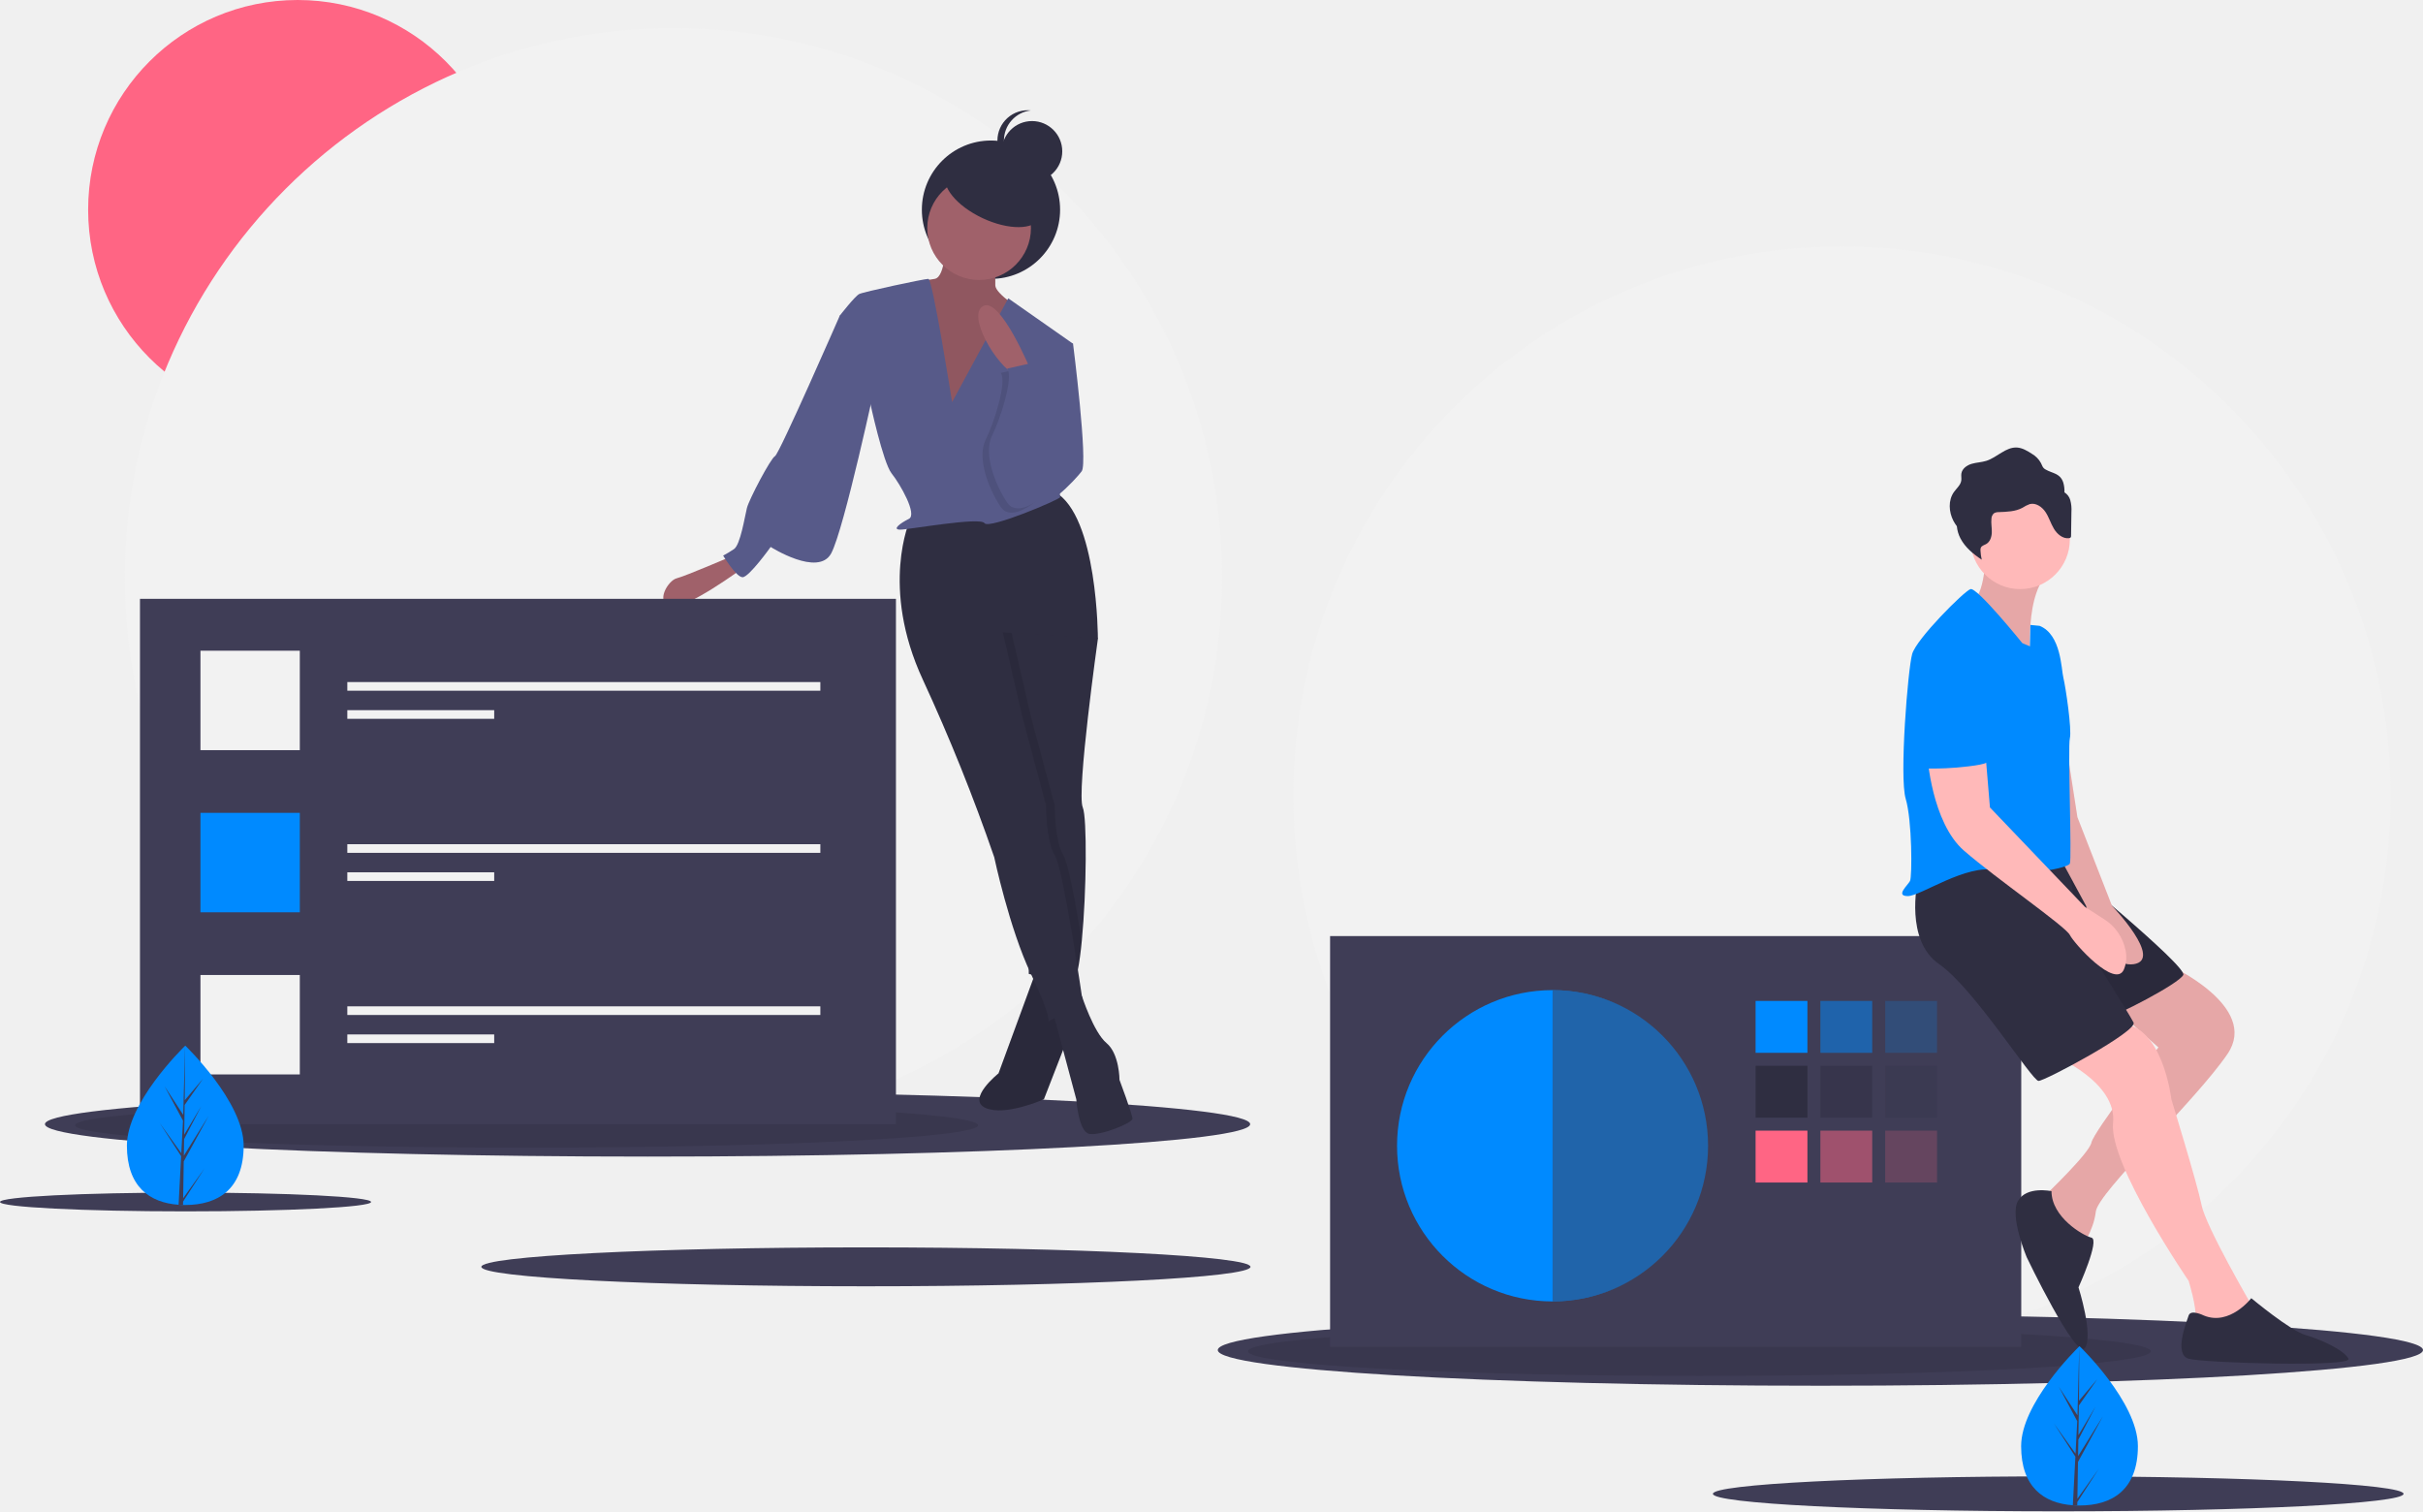
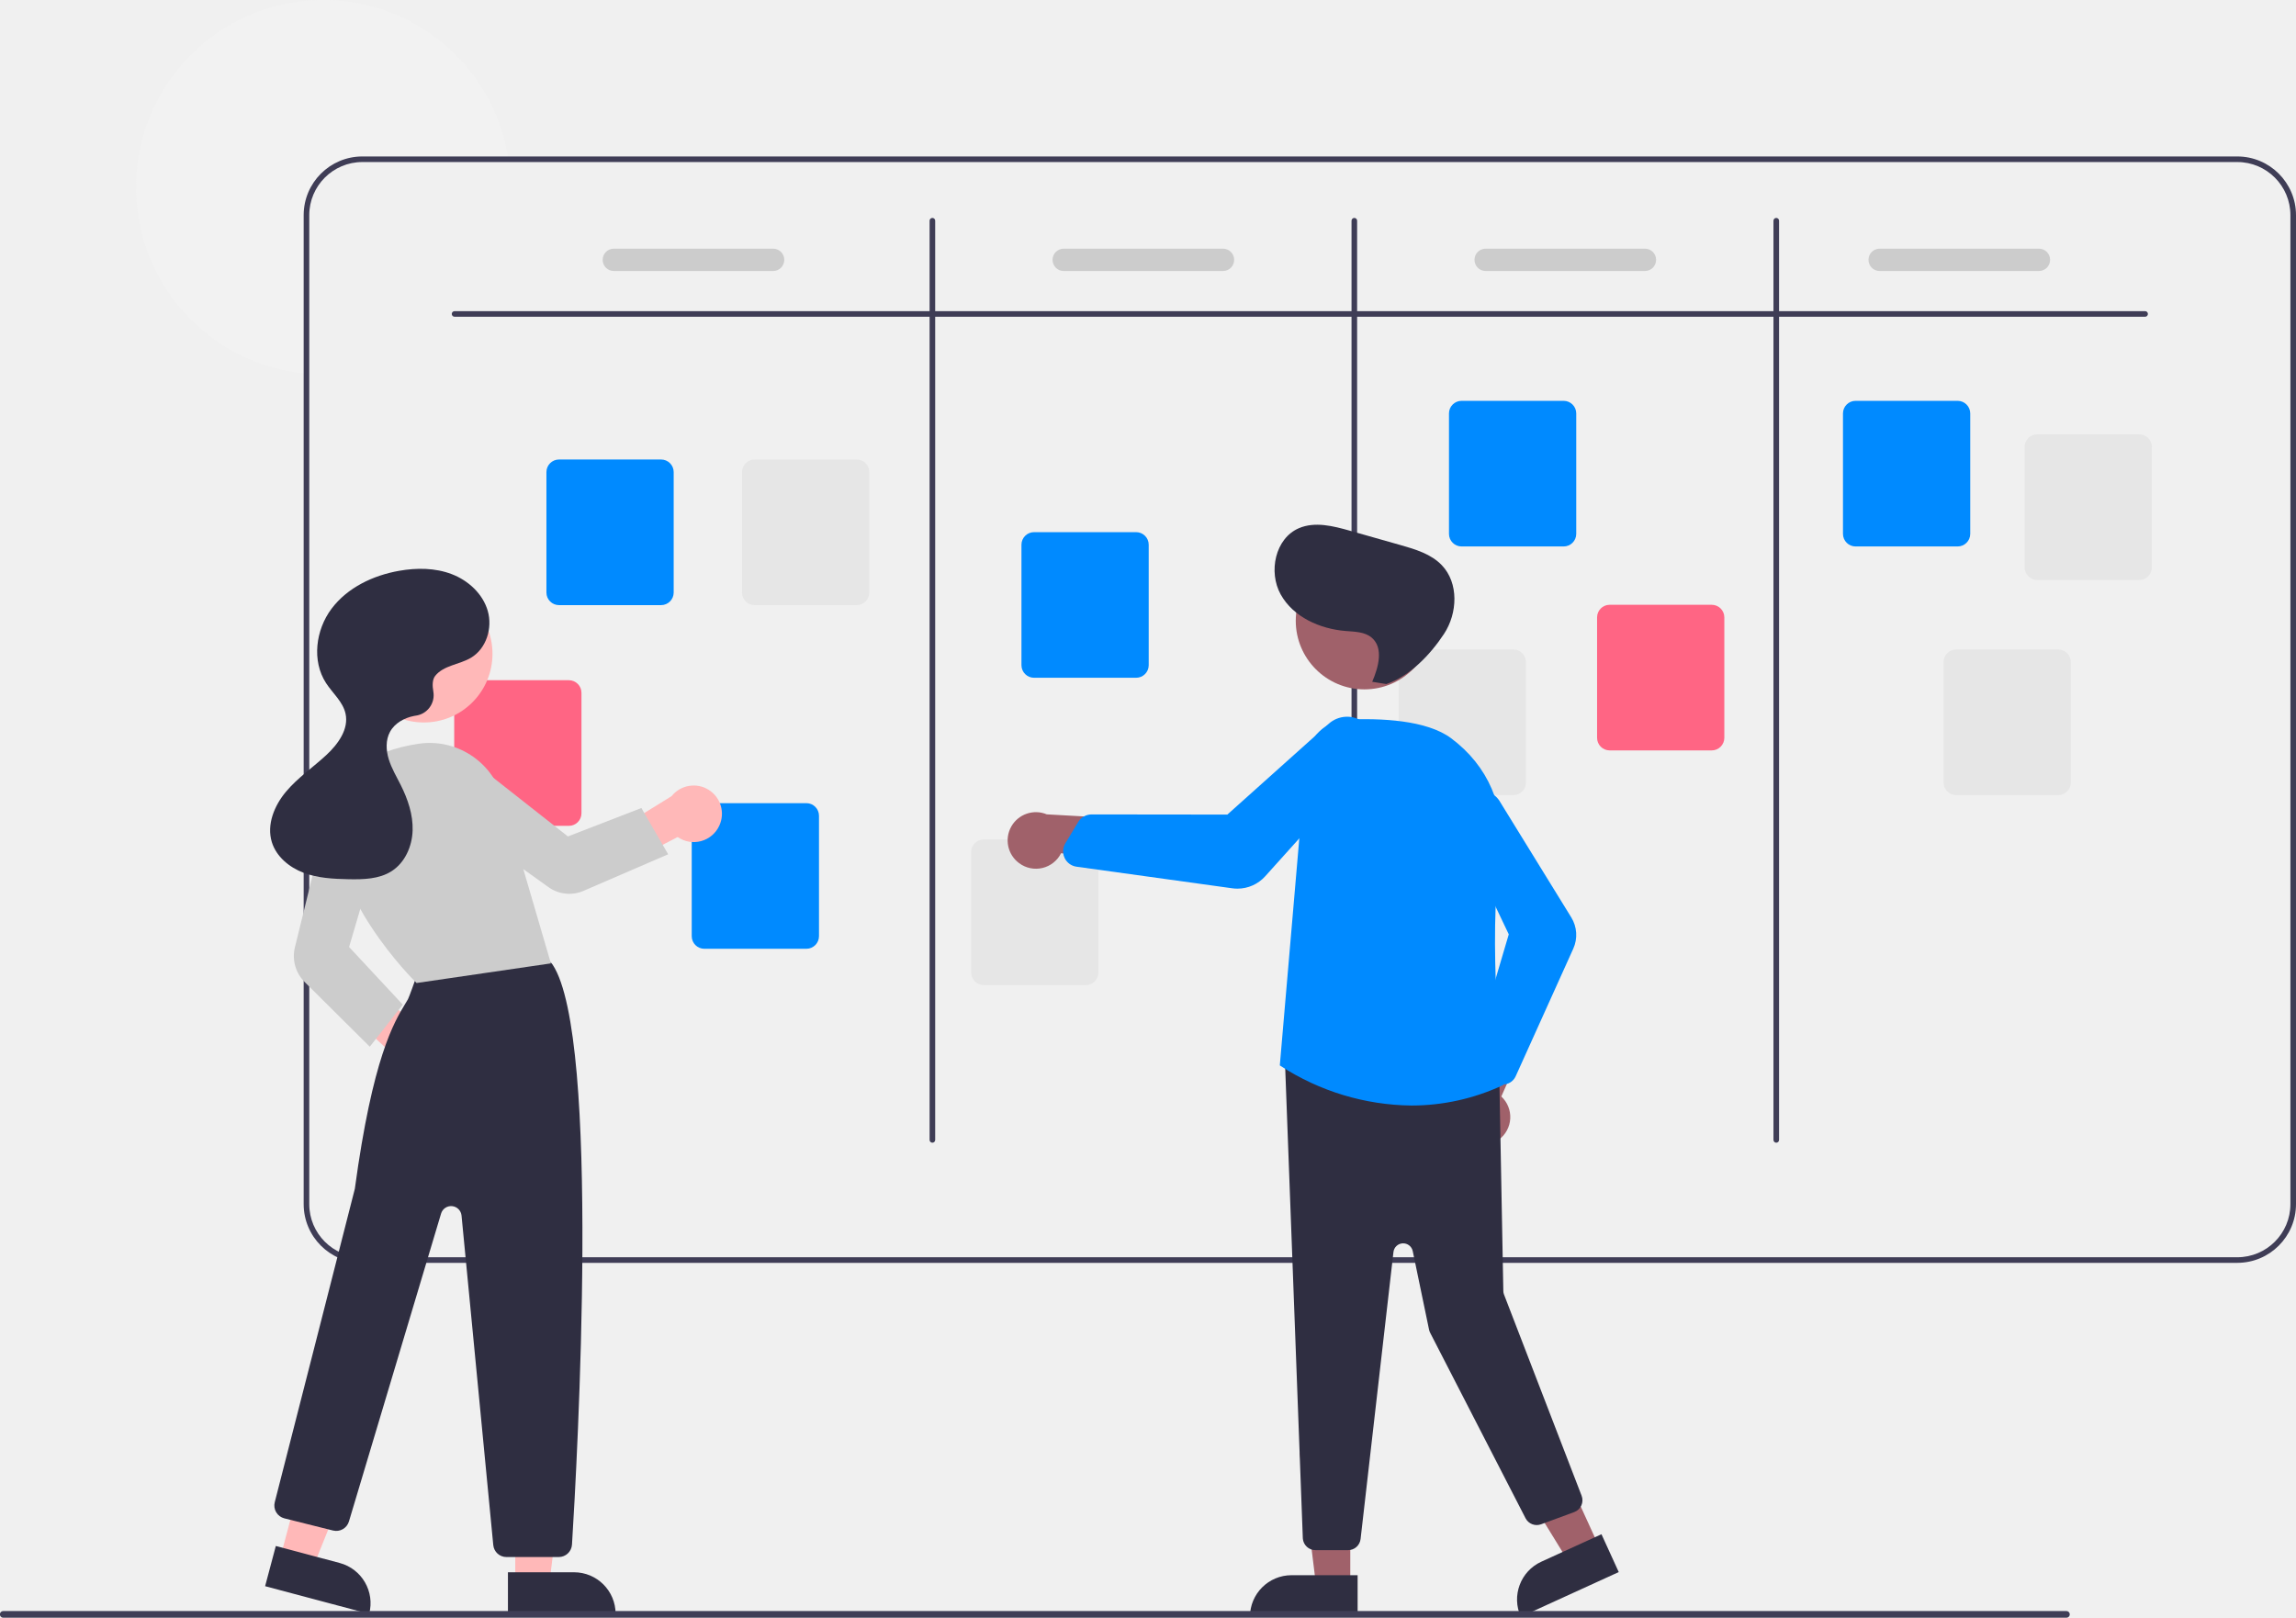
- <svg xmlns="http://www.w3.org/2000/svg" width="776" height="484" viewBox="0 0 776 484" fill="none">
-   <g clip-path="url(#clip0)">
-     <path d="M589.921 430.633C686.959 430.633 765.623 351.901 765.623 254.78C765.623 157.658 686.959 78.926 589.921 78.926C492.883 78.926 414.219 157.658 414.219 254.78C414.219 351.901 492.883 430.633 589.921 430.633Z" fill="#F2F2F2" />
-     <path d="M95.326 134.313C132.384 134.313 162.425 104.246 162.425 67.157C162.425 30.067 132.384 0 95.326 0C58.269 0 28.227 30.067 28.227 67.157C28.227 104.246 58.269 134.313 95.326 134.313Z" fill="#FF6584" />
-     <path d="M215.69 360.707C312.727 360.707 391.392 281.975 391.392 184.854C391.392 87.732 312.727 9 215.69 9C118.652 9 39.987 87.732 39.987 184.854C39.987 281.975 118.652 360.707 215.69 360.707Z" fill="#F2F2F2" />
-     <path d="M207.389 370.4C313.977 370.4 400.384 365.751 400.384 360.015C400.384 354.28 313.977 349.63 207.389 349.63C100.8 349.63 14.393 354.28 14.393 360.015C14.393 365.751 100.8 370.4 207.389 370.4Z" fill="#3F3D56" />
-     <path opacity="0.1" d="M168.651 367.535C248.497 367.535 313.225 364.329 313.225 360.373C313.225 356.418 248.497 353.211 168.651 353.211C88.805 353.211 24.077 356.418 24.077 360.373C24.077 364.329 88.805 367.535 168.651 367.535Z" fill="black" />
-     <path d="M583.004 443.788C689.592 443.788 776 438.673 776 432.364C776 426.055 689.592 420.941 583.004 420.941C476.415 420.941 390.008 426.055 390.008 432.364C390.008 438.673 476.415 443.788 583.004 443.788Z" fill="#3F3D56" />
-     <path opacity="0.1" d="M544.266 440.637C624.112 440.637 688.84 437.109 688.84 432.758C688.84 428.407 624.112 424.88 544.266 424.88C464.42 424.88 399.692 428.407 399.692 432.758C399.692 437.109 464.42 440.637 544.266 440.637Z" fill="black" />
-     <path d="M277.321 411.94C345.341 411.94 400.481 409.151 400.481 405.709C400.481 402.268 345.341 399.478 277.321 399.478C209.302 399.478 154.161 402.268 154.161 405.709C154.161 409.151 209.302 411.94 277.321 411.94Z" fill="#3F3D56" />
-     <path d="M59.423 387.946C92.241 387.946 118.845 386.6 118.845 384.939C118.845 383.279 92.241 381.933 59.423 381.933C26.604 381.933 0 383.279 0 384.939C0 386.6 26.604 387.946 59.423 387.946Z" fill="#3F3D56" />
-     <path d="M659.179 484C720.259 484 769.774 481.495 769.774 478.405C769.774 475.314 720.259 472.809 659.179 472.809C598.099 472.809 548.584 475.314 548.584 478.405C548.584 481.495 598.099 484 659.179 484Z" fill="#3F3D56" />
-     <path d="M647.336 299.782H425.979V431.326H647.336V299.782Z" fill="#3F3D56" />
-     <path d="M497.228 416.787C524.735 416.787 547.034 394.469 547.034 366.938C547.034 339.408 524.735 317.09 497.228 317.09C469.721 317.09 447.423 339.408 447.423 366.938C447.423 394.469 469.721 416.787 497.228 416.787Z" fill="#008AFF" />
-     <path d="M578.854 320.552H562.252V337.168H578.854V320.552Z" fill="#008AFF" />
-     <path opacity="0.5" d="M599.606 320.552H583.004V337.168H599.606V320.552Z" fill="#008AFF" />
-     <path opacity="0.2" d="M620.359 320.552H603.757V337.168H620.359V320.552Z" fill="#008AFF" />
-     <path d="M578.854 341.322H562.252V357.938H578.854V341.322Z" fill="#2F2E41" />
-     <path opacity="0.5" d="M599.606 341.322H583.004V357.938H599.606V341.322Z" fill="#2F2E41" />
-     <path opacity="0.2" d="M620.359 341.322H603.757V357.938H620.359V341.322Z" fill="#2F2E41" />
-     <path d="M578.854 362.092H562.252V378.708H578.854V362.092Z" fill="#FF6584" />
-     <path opacity="0.5" d="M599.606 362.092H583.004V378.708H599.606V362.092Z" fill="#FF6584" />
-     <path opacity="0.2" d="M620.359 362.092H603.757V378.708H620.359V362.092Z" fill="#FF6584" />
-     <path opacity="0.5" d="M497.229 317.09V416.787C524.735 416.787 548.417 394.469 548.417 366.938C548.417 339.408 524.735 317.09 497.229 317.09Z" fill="#3F3D56" />
-     <path d="M694.721 309.128C694.721 309.128 723.774 322.283 713.398 337.514C703.021 352.746 671.893 381.824 671.201 388.055C670.51 394.286 666.359 399.824 666.359 399.824C666.359 399.824 652.524 385.285 653.908 383.901C655.291 382.516 669.126 369.362 669.818 365.9C670.51 362.438 691.262 335.437 691.262 335.437L672.585 318.821L694.721 309.128Z" fill="#FFB9B9" />
-     <path opacity="0.1" d="M694.721 309.128C694.721 309.128 723.774 322.283 713.398 337.514C703.021 352.746 671.893 381.824 671.201 388.055C670.51 394.286 666.359 399.824 666.359 399.824C666.359 399.824 652.524 385.285 653.908 383.901C655.291 382.516 669.126 369.362 669.818 365.9C670.51 362.438 691.262 335.437 691.262 335.437L672.585 318.821L694.721 309.128Z" fill="black" />
-     <path d="M658.059 338.206C658.059 338.206 678.119 346.515 676.736 359.669C675.352 372.823 700.947 410.21 700.947 410.21C700.947 410.21 703.713 419.21 703.022 421.979C702.33 424.749 721.007 424.056 721.007 424.056V417.825C721.007 417.825 706.48 392.901 705.097 385.978C703.713 379.054 695.413 352.053 695.413 352.053C695.413 352.053 692.646 327.821 678.811 327.821C674.784 327.821 670.812 328.76 667.21 330.562C663.608 332.365 660.475 334.982 658.059 338.206Z" fill="#FFB9B9" />
-     <path d="M659.096 275.55C659.096 275.55 700.6 309.475 699.217 312.244C697.833 315.013 677.773 325.398 674.314 326.091C670.855 326.783 646.383 275.55 646.383 275.55H659.096Z" fill="#2F2E41" />
-     <path opacity="0.1" d="M659.096 275.55C659.096 275.55 700.6 309.475 699.217 312.244C697.833 315.013 677.773 325.398 674.314 326.091C670.855 326.783 646.383 275.55 646.383 275.55H659.096Z" fill="black" />
-     <path d="M614.132 282.473C614.132 282.473 609.982 301.166 621.05 308.782C632.118 316.398 650.795 346.168 652.87 346.168C654.945 346.168 684.69 330.245 683.307 327.475C681.923 324.706 666.705 300.474 666.705 300.474L661.863 274.858C661.863 274.858 619.666 273.473 614.132 282.473Z" fill="#2F2E41" />
-     <path d="M659.096 221.548L665.321 261.703L676.389 290.089C676.389 290.089 692.991 307.397 683.307 308.782C673.622 310.167 668.088 290.089 668.088 290.089L659.096 273.473V221.548Z" fill="#FFB9B9" />
-     <path opacity="0.1" d="M659.096 221.548L665.321 261.703L676.389 290.089C676.389 290.089 692.991 307.397 683.307 308.782C673.622 310.167 668.088 290.089 668.088 290.089L659.096 273.473V221.548Z" fill="black" />
-     <path d="M635.922 176.892C635.922 176.892 635.922 191.431 631.08 192.816C626.238 194.2 650.449 212.894 650.449 212.894C650.449 212.894 647.682 188.662 657.366 182.431L635.922 176.892Z" fill="#FFB9B9" />
-     <path opacity="0.1" d="M635.922 176.892C635.922 176.892 635.922 191.431 631.08 192.816C626.238 194.2 650.449 212.894 650.449 212.894C650.449 212.894 647.682 188.662 657.366 182.431L635.922 176.892Z" fill="black" />
-     <path d="M646.99 188.662C655.777 188.662 662.9 181.532 662.9 172.738C662.9 163.944 655.777 156.814 646.99 156.814C638.203 156.814 631.08 163.944 631.08 172.738C631.08 181.532 638.203 188.662 646.99 188.662Z" fill="#FFB9B9" />
-     <path d="M647.682 205.97C647.682 205.97 633.155 187.969 631.08 188.662C629.005 189.354 613.786 204.585 612.403 209.432C611.019 214.278 608.252 248.895 610.328 255.818C612.403 262.742 612.403 280.743 611.711 282.127C611.019 283.512 606.869 286.974 611.019 286.974C615.17 286.974 629.696 276.589 639.381 278.666C649.065 280.743 662.208 277.973 662.9 276.589C663.592 275.204 662.208 239.202 662.9 236.433C663.592 233.664 661.516 219.817 660.825 217.048C660.133 214.278 660.133 203.201 653.215 200.431L650.266 200.14L650.101 206.988L647.682 205.97Z" fill="#008AFF" />
-     <path d="M617.245 241.972C617.245 241.972 618.629 263.434 629.005 272.434C639.381 281.435 661.517 296.666 662.9 299.436C664.284 302.205 677.427 316.744 680.194 310.513C680.997 308.571 681.19 306.429 680.748 304.374C680.347 302.331 679.532 300.392 678.353 298.676C677.175 296.96 675.659 295.504 673.898 294.396L667.742 290.435L637.306 258.588L635.922 241.972H617.245Z" fill="#FFB9B9" />
-     <path d="M657.02 381.477C657.02 381.477 649.065 379.747 646.298 384.593C643.531 389.439 649.065 402.594 649.065 402.594C649.065 402.594 664.975 435.826 667.742 431.672C670.509 427.518 665.667 412.286 665.667 412.286C665.667 412.286 672.584 397.055 669.817 396.363C667.05 395.67 657.02 389.786 657.02 381.477Z" fill="#2F2E41" />
-     <path d="M705.788 421.287C705.788 421.287 701.638 419.21 700.946 421.287C700.254 423.364 696.104 433.749 700.946 435.134C705.788 436.518 753.518 437.903 752.135 435.134C750.751 432.364 743.142 428.903 738.3 427.518C733.458 426.133 721.007 415.748 721.007 415.748C721.007 415.748 714.089 424.749 705.788 421.287Z" fill="#2F2E41" />
-     <path d="M663.018 160.1C662.719 159.095 662.061 158.236 661.17 157.686C661.216 156.61 661.084 155.533 660.779 154.5C659.763 151.492 657.355 151.664 655.083 150.335C654.097 149.758 654.158 149.248 653.645 148.3C652.972 147.058 651.965 146.029 650.737 145.331C649.28 144.402 647.741 143.445 646.017 143.327C642.392 143.08 639.614 146.491 636.15 147.586C634.623 148.069 632.983 148.089 631.448 148.545C629.913 149.001 628.382 150.091 628.153 151.677C628.048 152.409 628.234 153.16 628.127 153.892C627.914 155.347 626.639 156.366 625.785 157.562C623.897 160.209 624.113 163.947 625.623 166.826C625.941 167.422 626.305 167.992 626.711 168.531C626.837 169.892 627.228 171.215 627.861 172.426C629.371 175.305 631.969 177.457 634.682 179.244C634.46 178.289 634.325 177.316 634.28 176.337C634.242 176.011 634.284 175.68 634.403 175.374C634.706 174.741 635.504 174.573 636.113 174.227C637.374 173.509 637.869 171.922 637.905 170.471C637.942 169.019 637.635 167.565 637.787 166.122C637.792 165.79 637.868 165.463 638.008 165.161C638.148 164.86 638.349 164.592 638.599 164.374C639.065 164.108 639.597 163.981 640.132 164.008C642.716 163.902 645.416 163.855 647.695 162.632C648.43 162.143 649.22 161.743 650.049 161.44C651.986 160.935 653.966 162.293 655.082 163.956C656.198 165.619 656.755 167.599 657.785 169.317C658.815 171.035 660.594 172.567 662.586 172.363C662.698 172.363 662.809 172.34 662.911 172.294C663.014 172.249 663.106 172.182 663.181 172.098C663.266 171.944 663.305 171.767 663.29 171.591L663.401 163.972C663.494 162.669 663.364 161.36 663.018 160.1Z" fill="#2F2E41" />
-     <path d="M623.471 206.662C623.471 206.662 638.689 213.586 637.998 228.125C637.306 242.664 642.148 244.049 630.389 245.433C618.629 246.818 615.862 245.433 615.17 246.818C614.478 248.203 610.328 214.971 613.095 211.509C615.862 208.047 623.471 206.662 623.471 206.662Z" fill="#008AFF" />
-     <path d="M317.375 89.311C329.6 89.311 339.511 79.392 339.511 67.157C339.511 54.921 329.6 45.002 317.375 45.002C305.15 45.002 295.239 54.921 295.239 67.157C295.239 79.392 305.15 89.311 317.375 89.311Z" fill="#2F2E41" />
-     <path d="M332.247 309.821L319.796 343.745C319.796 343.745 309.42 352.053 315.646 354.823C321.871 357.592 334.323 352.053 334.323 352.053L344.007 327.129L342.623 309.821H332.247Z" fill="#2F2E41" />
-     <path opacity="0.1" d="M332.247 309.821L319.796 343.745C319.796 343.745 309.42 352.053 315.646 354.823C321.871 357.592 334.323 352.053 334.323 352.053L344.007 327.129L342.623 309.821H332.247Z" fill="black" />
-     <path d="M333.285 108.697L343.661 110.082C343.661 110.082 348.504 148.16 346.428 150.929C344.353 153.699 333.977 164.776 329.827 162.007C325.676 159.237 333.285 108.697 333.285 108.697Z" fill="#575A89" />
-     <path d="M234.021 178.277C234.021 178.277 219.494 184.508 216.727 185.2C213.96 185.892 209.81 192.816 214.652 194.2C219.494 195.585 238.171 181.738 238.171 181.738L234.021 178.277Z" fill="#A0616A" />
-     <path d="M337.09 323.667L344.699 352.053C344.699 352.053 345.391 362.438 348.849 363.131C352.308 363.823 362.684 359.669 362.684 358.284C362.684 356.9 358.534 345.822 358.534 345.822C358.534 345.822 358.534 337.514 354.383 334.052C350.233 330.591 346.494 318.994 346.494 318.994L337.09 323.667Z" fill="#2F2E41" />
-     <path d="M346.774 258.588C348.172 261.849 347.999 285.506 346.47 301.25C345.73 308.9 344.671 314.681 343.315 315.359L333.403 312.881L329.481 311.898L329.377 303.285L328.789 255.818L317.029 206.662V194.2L346.774 196.97L351.492 204.385L351.616 204.585C351.616 204.585 344.699 253.741 346.774 258.588Z" fill="#2F2E41" />
-     <path opacity="0.1" d="M340.549 273.819C342.029 276.042 344.498 289.348 346.47 301.25C345.73 308.9 344.671 314.681 343.315 315.359L333.403 312.881C333.251 312.562 333.098 312.23 332.939 311.898C331.673 309.239 330.484 306.304 329.377 303.285L328.789 255.818L317.029 206.662V194.2L346.774 196.97L351.492 204.385L323.947 202.508L330.172 229.51L337.782 257.895C337.782 257.895 337.782 269.665 340.549 273.819Z" fill="black" />
-     <path d="M291.435 166.507C291.435 166.507 281.751 187.969 295.585 217.74C304.146 236.266 311.765 255.214 318.413 274.511C318.413 274.511 323.255 297.359 330.173 311.898C337.09 326.437 335.706 327.129 335.706 327.129L346.774 320.898C346.774 320.898 340.549 277.973 337.782 273.819C335.015 269.665 335.015 257.895 335.015 257.895L327.406 229.51L321.18 202.508L351.617 204.585C351.617 204.585 351.617 165.122 337.782 157.507L291.435 166.507Z" fill="#2F2E41" />
-     <path d="M302.848 77.542C302.848 77.542 302.848 88.619 299.39 89.311C295.931 90.004 289.013 90.004 286.938 93.466C284.863 96.927 302.848 142.621 302.848 142.621L321.525 130.852L327.751 99.697C327.751 99.697 318.758 94.158 318.758 91.388V78.926L302.848 77.542Z" fill="#A0616A" />
-     <path opacity="0.1" d="M302.848 77.542C302.848 77.542 302.848 88.619 299.39 89.311C295.931 90.004 289.013 90.004 286.938 93.466C284.863 96.927 302.848 142.621 302.848 142.621L321.525 130.852L327.751 99.697C327.751 99.697 318.758 94.158 318.758 91.388V78.926L302.848 77.542Z" fill="black" />
-     <path d="M313.571 89.658C322.739 89.658 330.172 82.218 330.172 73.041C330.172 63.865 322.739 56.425 313.571 56.425C304.402 56.425 296.969 63.865 296.969 73.041C296.969 82.218 304.402 89.658 313.571 89.658Z" fill="#A0616A" />
-     <path d="M304.924 128.775C304.924 128.775 298.698 89.311 297.315 89.311C295.931 89.311 276.562 93.466 275.179 94.158C273.795 94.85 268.953 101.081 268.953 101.081L278.638 128.775C278.638 128.775 282.788 148.16 285.555 151.622C288.322 155.083 293.856 164.776 291.089 166.161C288.322 167.546 285.555 169.623 288.322 169.623C291.089 169.623 313.916 165.469 315.3 167.546C316.683 169.623 339.511 159.93 339.511 159.237C339.511 158.545 336.744 126.005 336.744 126.005L343.661 110.082L322.909 95.543L304.924 128.775Z" fill="#575A89" />
-     <path d="M275.871 97.62L268.954 101.081C268.954 101.081 249.585 145.391 248.201 146.083C246.818 146.775 239.901 159.93 239.209 162.699C238.517 165.468 237.134 174.469 235.058 175.854C233.945 176.61 232.79 177.304 231.6 177.931C231.6 177.931 235.75 184.854 237.825 184.854C239.901 184.854 246.818 175.161 246.818 175.161C246.818 175.161 262.036 184.854 266.187 177.238C270.337 169.623 280.713 121.159 280.713 121.159L275.871 97.62Z" fill="#575A89" />
-     <path d="M330.172 118.736C330.172 118.736 320.488 95.196 314.954 97.966C309.42 100.735 319.104 117.351 325.33 120.12L330.172 118.736Z" fill="#A0616A" />
-     <path opacity="0.1" d="M320.488 119.428L330.193 117.232L332.248 127.736C332.248 127.736 341.24 143.66 339.165 150.583C337.09 157.507 324.638 168.584 320.488 162.353C316.337 156.122 312.879 146.429 315.646 140.891C318.413 135.352 322.563 122.197 320.488 119.428Z" fill="black" />
-     <path d="M322.563 118.043L332.269 115.847L334.323 126.351C334.323 126.351 343.315 142.275 341.24 149.199C339.165 156.122 326.714 167.199 322.563 160.968C318.413 154.737 314.954 145.045 317.721 139.506C320.488 133.967 324.638 120.813 322.563 118.043Z" fill="#575A89" />
-     <path d="M333.101 69.705C334.965 65.723 329.744 59.34 321.441 55.447C313.138 51.554 304.897 51.626 303.033 55.608C301.169 59.59 306.389 65.974 314.692 69.866C322.995 73.759 331.237 73.687 333.101 69.705Z" fill="#2F2E41" />
-     <path d="M330.518 58.156C335.867 58.156 340.203 53.817 340.203 48.464C340.203 43.11 335.867 38.771 330.518 38.771C325.17 38.771 320.834 43.11 320.834 48.464C320.834 53.817 325.17 58.156 330.518 58.156Z" fill="#2F2E41" />
-     <path d="M321.526 45.002C321.526 42.611 322.409 40.305 324.005 38.526C325.601 36.748 327.798 35.623 330.172 35.366C328.82 35.219 327.452 35.358 326.156 35.775C324.861 36.191 323.668 36.877 322.655 37.786C321.643 38.695 320.832 39.807 320.278 41.05C319.723 42.294 319.437 43.64 319.437 45.002C319.437 46.364 319.723 47.71 320.278 48.953C320.832 50.197 321.643 51.309 322.655 52.218C323.668 53.127 324.861 53.812 326.156 54.229C327.452 54.646 328.82 54.785 330.172 54.637C327.798 54.381 325.601 53.256 324.005 51.477C322.409 49.699 321.526 47.392 321.526 45.002Z" fill="#2F2E41" />
-     <path d="M286.939 191.777H44.829V360.015H286.939V191.777Z" fill="#3F3D56" />
-     <path d="M96.018 208.393H64.198V240.241H96.018V208.393Z" fill="#F2F2F2" />
-     <path d="M96.018 260.319H64.198V292.166H96.018V260.319Z" fill="#008AFF" />
-     <path d="M96.018 312.244H64.198V344.091H96.018V312.244Z" fill="#F2F2F2" />
-     <path d="M262.728 218.432H111.236V221.202H262.728V218.432Z" fill="#F2F2F2" />
-     <path d="M158.275 227.433H111.236V230.202H158.275V227.433Z" fill="#F2F2F2" />
-     <path d="M262.728 270.358H111.236V273.127H262.728V270.358Z" fill="#F2F2F2" />
-     <path d="M158.275 279.358H111.236V282.127H158.275V279.358Z" fill="#F2F2F2" />
-     <path d="M262.728 322.283H111.236V325.052H262.728V322.283Z" fill="#F2F2F2" />
-     <path d="M158.275 331.283H111.236V334.052H158.275V331.283Z" fill="#F2F2F2" />
-     <path d="M684.69 463.127C684.69 477.22 676.32 482.141 665.993 482.141C665.754 482.141 665.515 482.137 665.278 482.132C664.799 482.122 664.324 482.099 663.856 482.067C654.536 481.407 647.297 476.233 647.297 463.127C647.297 449.565 664.612 432.451 665.916 431.182L665.918 431.18C665.968 431.13 665.993 431.106 665.993 431.106C665.993 431.106 684.69 449.035 684.69 463.127Z" fill="#008AFF" />
-     <path d="M665.313 479.984L672.151 470.422L665.295 481.035L665.278 482.132C664.8 482.122 664.325 482.099 663.857 482.067L664.593 467.968L664.588 467.858L664.6 467.839L664.671 466.506L657.798 455.867L664.691 465.507L664.709 465.789L665.264 455.137L659.381 444.144L665.337 453.268L665.917 431.182L665.918 431.106V431.18L665.822 448.596L671.68 441.691L665.798 450.096L665.643 459.634L671.113 450.48L665.621 461.038L665.535 466.34L673.473 453.599L665.504 468.19L665.313 479.984Z" fill="#3F3D56" />
-     <path d="M78.033 366.892C78.033 380.985 69.663 385.906 59.336 385.906C59.097 385.906 58.858 385.902 58.62 385.897C58.142 385.887 57.667 385.865 57.199 385.832C47.879 385.172 40.64 379.998 40.64 366.892C40.64 353.331 57.954 336.216 59.259 334.947L59.261 334.945C59.31 334.895 59.336 334.871 59.336 334.871C59.336 334.871 78.033 352.8 78.033 366.892Z" fill="#008AFF" />
-     <path d="M58.654 383.749L65.493 374.187L58.637 384.8L58.62 385.897C58.142 385.887 57.667 385.864 57.199 385.832L57.935 371.733L57.93 371.623L57.942 371.604L58.013 370.271L51.14 359.632L58.033 369.272L58.05 369.554L58.606 358.902L52.723 347.909L58.678 357.033L59.258 334.947L59.26 334.871V334.945L59.164 352.361L65.021 345.456L59.14 353.861L58.985 363.399L64.455 354.245L58.962 364.803L58.876 370.106L66.814 357.364L58.845 371.955L58.654 383.749Z" fill="#3F3D56" />
-   </g>
-   <defs>
-     <clipPath id="clip0">
-       <rect width="776" height="484" fill="white" />
-     </clipPath>
-   </defs>
+ <svg xmlns="http://www.w3.org/2000/svg" id="afc98551-3d88-4acb-87ed-36f06011ac7a" data-name="Layer 1" width="821.676" height="579.01" viewBox="0 0 821.676 579.01">
+   <path d="M371.238,218.495h-52.4a19.017,19.017,0,0,0-19,19v56.81c-.67-.04-1.34-.1-2-.18a66.999,66.999,0,1,1,73.1-77.63C371.048,217.155,371.148,217.825,371.238,218.495Z" transform="translate(-189.1619 -160.4952)" fill="#f2f2f2" />
+   <path d="M989.838,216.495h-671a21.023,21.023,0,0,0-21,21v354a21.023,21.023,0,0,0,21,21h671a21.023,21.023,0,0,0,21-21v-354A21.023,21.023,0,0,0,989.838,216.495Zm19,375a19.017,19.017,0,0,1-19,19h-671a19.017,19.017,0,0,1-19-19v-354a19.017,19.017,0,0,1,19-19h671a19.017,19.017,0,0,1,19,19Z" transform="translate(-189.1619 -160.4952)" fill="#3f3d56" />
+   <path d="M956.838,273.865h-605a1,1,0,0,1,0-2h605a1,1,0,0,1,0,2Z" transform="translate(-189.1619 -160.4952)" fill="#3f3d56" />
+   <path d="M522.838,569.495a1,1,0,0,1-1-1v-329a1,1,0,1,1,2,0v329A1,1,0,0,1,522.838,569.495Z" transform="translate(-189.1619 -160.4952)" fill="#3f3d56" />
+   <path d="M673.838,569.495a1,1,0,0,1-1-1v-329a1,1,0,1,1,2,0v329A1,1,0,0,1,673.838,569.495Z" transform="translate(-189.1619 -160.4952)" fill="#3f3d56" />
+   <path d="M824.838,569.495a1,1,0,0,1-1-1v-329a1,1,0,1,1,2,0v329A1,1,0,0,1,824.838,569.495Z" transform="translate(-189.1619 -160.4952)" fill="#3f3d56" />
+   <path d="M425.754,377.083h-36.54a4.505,4.505,0,0,1-4.5-4.5V329.463a4.505,4.505,0,0,1,4.5-4.5h36.54a4.505,4.505,0,0,1,4.5,4.5v43.12A4.505,4.505,0,0,1,425.754,377.083Z" transform="translate(-189.1619 -160.4952)" fill="#008aff" />
+   <path d="M477.754,500.083h-36.54a4.505,4.505,0,0,1-4.5-4.5V452.463a4.505,4.505,0,0,1,4.5-4.5h36.54a4.505,4.505,0,0,1,4.5,4.5v43.12A4.505,4.505,0,0,1,477.754,500.083Z" transform="translate(-189.1619 -160.4952)" fill="#008aff" />
+   <path d="M595.754,403.083h-36.54a4.505,4.505,0,0,1-4.5-4.5V355.463a4.505,4.505,0,0,1,4.5-4.5h36.54a4.505,4.505,0,0,1,4.5,4.5v43.12A4.505,4.505,0,0,1,595.754,403.083Z" transform="translate(-189.1619 -160.4952)" fill="#008aff" />
+   <path d="M748.754,356.083h-36.54a4.505,4.505,0,0,1-4.5-4.5V308.463a4.505,4.505,0,0,1,4.5-4.5h36.54a4.505,4.505,0,0,1,4.5,4.5v43.12A4.505,4.505,0,0,1,748.754,356.083Z" transform="translate(-189.1619 -160.4952)" fill="#008aff" />
+   <path d="M889.754,356.083h-36.54a4.505,4.505,0,0,1-4.5-4.5V308.463a4.505,4.505,0,0,1,4.5-4.5h36.54a4.505,4.505,0,0,1,4.5,4.5v43.12A4.505,4.505,0,0,1,889.754,356.083Z" transform="translate(-189.1619 -160.4952)" fill="#008aff" />
+   <path d="M954.754,368.083h-36.54a4.505,4.505,0,0,1-4.5-4.5V320.463a4.505,4.505,0,0,1,4.5-4.5h36.54a4.505,4.505,0,0,1,4.5,4.5v43.12A4.505,4.505,0,0,1,954.754,368.083Z" transform="translate(-189.1619 -160.4952)" fill="#e6e6e6" />
+   <path d="M925.754,445.083h-36.54a4.505,4.505,0,0,1-4.5-4.5V397.463a4.505,4.505,0,0,1,4.5-4.5h36.54a4.505,4.505,0,0,1,4.5,4.5v43.12A4.505,4.505,0,0,1,925.754,445.083Z" transform="translate(-189.1619 -160.4952)" fill="#e6e6e6" />
+   <path d="M801.754,429.083h-36.54a4.505,4.505,0,0,1-4.5-4.5V381.463a4.505,4.505,0,0,1,4.5-4.5h36.54a4.505,4.505,0,0,1,4.5,4.5v43.12A4.505,4.505,0,0,1,801.754,429.083Z" transform="translate(-189.1619 -160.4952)" fill="#ff6584" />
+   <path d="M730.754,445.083h-36.54a4.505,4.505,0,0,1-4.5-4.5V397.463a4.505,4.505,0,0,1,4.5-4.5h36.54a4.505,4.505,0,0,1,4.5,4.5v43.12A4.505,4.505,0,0,1,730.754,445.083Z" transform="translate(-189.1619 -160.4952)" fill="#e6e6e6" />
+   <path d="M577.754,513.083h-36.54a4.505,4.505,0,0,1-4.5-4.5V465.463a4.505,4.505,0,0,1,4.5-4.5h36.54a4.505,4.505,0,0,1,4.5,4.5v43.12A4.505,4.505,0,0,1,577.754,513.083Z" transform="translate(-189.1619 -160.4952)" fill="#e6e6e6" />
+   <path d="M392.754,456.083h-36.54a4.505,4.505,0,0,1-4.5-4.5V408.463a4.505,4.505,0,0,1,4.5-4.5h36.54a4.505,4.505,0,0,1,4.5,4.5v43.12A4.505,4.505,0,0,1,392.754,456.083Z" transform="translate(-189.1619 -160.4952)" fill="#ff6584" />
+   <path d="M495.754,377.083h-36.54a4.505,4.505,0,0,1-4.5-4.5V329.463a4.505,4.505,0,0,1,4.5-4.5h36.54a4.505,4.505,0,0,1,4.5,4.5v43.12A4.505,4.505,0,0,1,495.754,377.083Z" transform="translate(-189.1619 -160.4952)" fill="#e6e6e6" />
+   <path d="M465.838,257.495h-57a4,4,0,0,1,0-8h57a4,4,0,0,1,0,8Z" transform="translate(-189.1619 -160.4952)" fill="#ccc" />
+   <path d="M626.838,257.495h-57a4,4,0,0,1,0-8h57a4,4,0,0,1,0,8Z" transform="translate(-189.1619 -160.4952)" fill="#ccc" />
+   <path d="M777.838,257.495h-57a4,4,0,0,1,0-8h57a4,4,0,0,1,0,8Z" transform="translate(-189.1619 -160.4952)" fill="#ccc" />
+   <path d="M918.838,257.495h-57a4,4,0,0,1,0-8h57a4,4,0,0,1,0,8Z" transform="translate(-189.1619 -160.4952)" fill="#ccc" />
+   <path d="M338.171,550.387A10.056,10.056,0,0,1,329.471,537.656L303.838,513.795l13.553-3.438,25.206,20.444a10.11,10.11,0,0,1-4.426,19.586Z" transform="translate(-189.1619 -160.4952)" fill="#ffb8b8" />
+   <polygon points="184.404 566.253 196.664 566.253 202.496 518.965 184.402 518.965 184.404 566.253" fill="#ffb8b8" />
+   <path d="M370.939,723.245h38.531a0,0,0,0,1,0,0v14.887a0,0,0,0,1,0,0H385.826a14.887,14.887,0,0,1-14.887-14.887v0A0,0,0,0,1,370.939,723.245Z" transform="translate(591.28 1300.863) rotate(179.9974)" fill="#2f2e41" />
+   <polygon points="100.345 557.401 112.193 560.555 129.994 516.359 112.509 511.705 100.345 557.401" fill="#ffb8b8" />
+   <path d="M285.307,718.541h38.531a0,0,0,0,1,0,0v14.887a0,0,0,0,1,0,0H300.194a14.887,14.887,0,0,1-14.887-14.887v0A0,0,0,0,1,285.307,718.541Z" transform="matrix(-0.96635, -0.25722, 0.25722, -0.96635, 222.9961, 1345.388)" fill="#2f2e41" />
+   <path d="M389.123,717.795H370.416a4.73,4.73,0,0,1-4.726-4.293L354.333,595.57a3.748,3.748,0,0,0-7.321-.715L314.039,705.055a4.742,4.742,0,0,1-5.7,3.246l-17.403-4.352a4.747,4.747,0,0,1-3.447-5.787c.284-1.11,28.411-111.028,28.656-112.158,6.373-46.968,13.997-59.554,18.093-66.314.339-.56.651-1.074.931-1.561.351-.608,2.512-6.645,3.884-10.564a4.79,4.79,0,0,1,2.435-2.978c17.211-8.802,37.347-2.709,43.109-.632a4.682,4.682,0,0,1,2.338,1.815c17.285,26.071,8.802,177.491,6.926,207.581A4.751,4.751,0,0,1,389.123,717.795Z" transform="translate(-189.1619 -160.4952)" fill="#2f2e41" />
+   <circle cx="151.684" cy="234.024" r="24.561" fill="#ffb8b8" />
+   <path d="M338.244,512.333l-.177-.171c-.331-.32-33.056-32.38-28.821-62.024,1.811-12.68,12.07-20.781,29.668-23.431a27.135,27.135,0,0,1,30,19.121l17.4,59.484Z" transform="translate(-189.1619 -160.4952)" fill="#ccc" />
+   <path d="M321.495,535.136l-23.318-23.171a13.137,13.137,0,0,1-3.48-12.392l11.289-45.919A10.354,10.354,0,0,1,319.165,446.254a10.411,10.411,0,0,1,6.809,12.794L314.09,499.444l19.218,20.637Z" transform="translate(-189.1619 -160.4952)" fill="#ccc" />
+   <path d="M446.566,456.058a10.056,10.056,0,0,1-14.884,4.029L400.553,476.221l1.376-13.706,27.597-17.079a10.11,10.11,0,0,1,17.04,10.621Z" transform="translate(-189.1619 -160.4952)" fill="#ffb8b8" />
+   <path d="M428.283,466.26l-30.346,13.114a12.809,12.809,0,0,1-12.477-1.338l-38.589-27.649A10.355,10.355,0,0,1,344.897,435.4a10.41,10.41,0,0,1,14.409-1.568l33.088,26.042,26.3-10.175Z" transform="translate(-189.1619 -160.4952)" fill="#ccc" />
+   <path d="M344.918,402.39c3.03-3.796,8.691-4.001,12.853-6.505,5.452-3.28,7.706-10.611,5.949-16.726s-6.938-10.881-12.878-13.16-12.549-2.307-18.816-1.206c-9.33,1.64-18.516,5.995-24.207,13.569s-7.139,18.666-1.981,26.612c2.37,3.652,6.029,6.667,6.975,10.917,1.242,5.58-2.671,10.961-6.864,14.846-4.777,4.426-10.257,8.133-14.442,13.123s-6.976,11.806-5.066,18.032c1.6,5.216,6.256,9.059,11.361,10.984s10.666,2.203,16.121,2.309c5.297.104,10.924-.025,15.386-2.881,4.777-3.058,7.328-8.858,7.516-14.527s-1.706-11.223-4.245-16.294c-1.513-3.023-3.273-5.953-4.278-9.18s-1.18-6.89.431-9.863c1.693-3.125,5.117-5.009,8.604-5.694.181-.036.373-.067.573-.096a7.398,7.398,0,0,0,6.333-8.628C343.847,405.808,343.881,403.689,344.918,402.39Z" transform="translate(-189.1619 -160.4952)" fill="#2f2e41" />
+   <polygon points="483.229 567.3 470.969 567.3 465.137 520.012 483.231 520.013 483.229 567.3" fill="#a0616a" />
+   <path d="M462.212,563.797h23.644a0,0,0,0,1,0,0v14.887a0,0,0,0,1,0,0H447.325a0,0,0,0,1,0,0v0A14.887,14.887,0,0,1,462.212,563.797Z" fill="#2f2e41" />
+   <polygon points="572.184 553.413 561.033 558.506 536.079 517.917 552.538 510.399 572.184 553.413" fill="#a0616a" />
+   <path d="M743.47,716.962h23.644a0,0,0,0,1,0,0v14.887a0,0,0,0,1,0,0H728.583a0,0,0,0,1,0,0v0A14.887,14.887,0,0,1,743.47,716.962Z" transform="translate(-422.5278 215.6884) rotate(-24.54855)" fill="#2f2e41" />
+   <path d="M725.643,568.352a10.056,10.056,0,0,0,.801-15.399l14.412-32.7-18.309,3.103-10.879,30.577a10.11,10.11,0,0,0,13.975,14.419Z" transform="translate(-189.1619 -160.4952)" fill="#a0616a" />
+   <path d="M671.609,715.327H659.897a4.517,4.517,0,0,1-4.488-4.174l-6.387-170.559a4.5,4.5,0,0,1,4.925-4.805l67.735,7.193a4.501,4.501,0,0,1,4.062,4.394l1.419,75.235a3.492,3.492,0,0,0,.234,1.193l27.785,72.053a4.499,4.499,0,0,1-2.643,5.841l-11.868,4.373a4.501,4.501,0,0,1-5.557-2.164l-34.133-66.369a4.475,4.475,0,0,1-.404-1.143l-5.831-28.094a3.5,3.5,0,0,0-6.904.312L676.08,711.338A4.499,4.499,0,0,1,671.609,715.327Z" transform="translate(-189.1619 -160.4952)" fill="#2f2e41" />
+   <circle cx="488.279" cy="222.178" r="24.561" fill="#a0616a" />
+   <path d="M694.285,556.19a87.664,87.664,0,0,1-46.873-14.198l-.239-.165.025-.29,9.395-109.416a15.421,15.421,0,0,1,14.599-14.062c12.176-.56,28.531.146,37.286,6.667,13.231,9.854,19.608,24.694,17.496,40.712-4.38,33.219.582,78.029,1.162,83.029l.042.36-.33.151A77.266,77.266,0,0,1,694.285,556.19Z" transform="translate(-189.1619 -160.4952)" fill="#008aff" />
+   <path d="M727.022,548.653a5.007,5.007,0,0,1-3.681-1.622l-5.373-5.861a5.026,5.026,0,0,1-1.109-4.795l12.251-41.464-18.64-39.144a8.832,8.832,0,0,1-.604-5.879,8.809,8.809,0,0,1,16.313-2.084l25.295,41.042a11.951,11.951,0,0,1,.72,11.198l-20.61,45.665a4.988,4.988,0,0,1-3.766,2.88A5.054,5.054,0,0,1,727.022,548.653Z" transform="translate(-189.1619 -160.4952)" fill="#008aff" />
+   <path d="M553.9,469.448a10.056,10.056,0,0,0,14.999-3.578l35.438,4.596L596.192,453.778l-32.404-1.806a10.11,10.11,0,0,0-9.888,17.476Z" transform="translate(-189.1619 -160.4952)" fill="#a0616a" />
+   <path d="M632.011,478.562a13.425,13.425,0,0,1-1.845-.127l-55.751-7.732a5.541,5.541,0,0,1-4.251-3.111,5.657,5.657,0,0,1-.318-.829h-0a5.564,5.564,0,0,1,.575-4.432l4.614-7.649a5.584,5.584,0,0,1,4.756-2.686h.008l48.596.056,36.294-32.517a9.868,9.868,0,0,1,6.107-2.5,9.835,9.835,0,0,1,7.373,16.815L641.953,474.128A13.364,13.364,0,0,1,632.011,478.562Z" transform="translate(-189.1619 -160.4952)" fill="#008aff" />
+   <path d="M680.234,404.523c2.244-5.195,4.144-12.113-.161-15.785-2.497-2.13-6.094-2.135-9.365-2.4-9.217-.747-18.706-4.988-23.211-13.064s-1.989-20.084,6.51-23.728c5.729-2.456,12.297-.783,18.294.918l18.006,5.106c5.35,1.517,10.967,3.19,14.819,7.201,6.143,6.397,5.684,17.212.805,24.618s-12.226,15.131-20.638,17.943Z" transform="translate(-189.1619 -160.4952)" fill="#2f2e41" />
+   <path d="M928.647,739.505h-738.294a1.191,1.191,0,1,1,0-2.381h738.294a1.191,1.191,0,1,1,0,2.381Z" transform="translate(-189.1619 -160.4952)" fill="#3f3d56" />
</svg>
